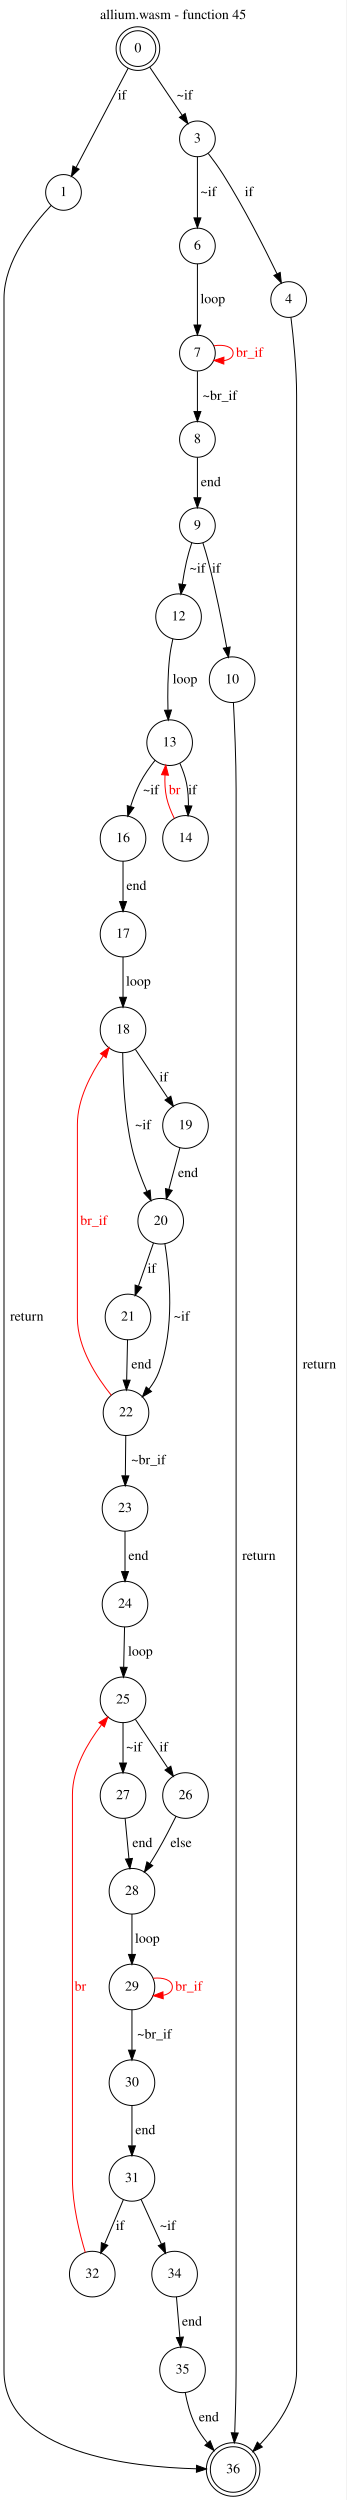
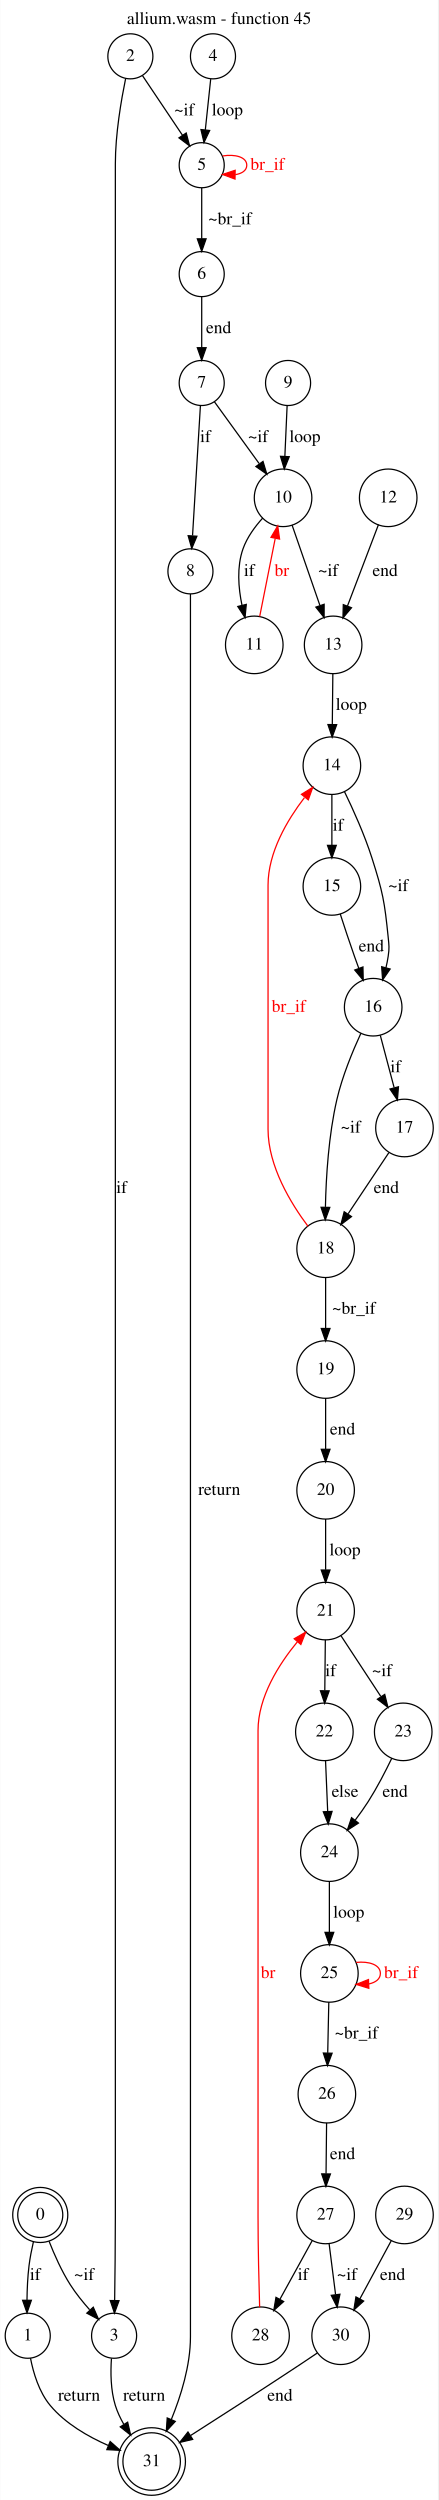
- <svg xmlns="http://www.w3.org/2000/svg" width="349pt" height="2520pt" viewBox="0.00 0.00 349.00 2520.42">
-   <g id="graph0" class="graph" transform="scale(1 1) rotate(0) translate(4 2516.42)">
-     <polygon fill="white" stroke="transparent" points="-4,4 -4,-2516.42 345,-2516.42 345,4 -4,4" />
-     <text text-anchor="middle" x="170.5" y="-2497.22" font-family="Times,serif" font-size="14.00">allium.wasm - function 45</text>
+ <svg xmlns="http://www.w3.org/2000/svg" width="350pt" height="1997pt" viewBox="0.00 0.00 349.75 1997.43">
+   <g id="graph0" class="graph" transform="scale(1 1) rotate(0) translate(4 1993.43)">
+     <polygon fill="white" stroke="transparent" points="-4,4 -4,-1993.43 345.75,-1993.43 345.75,4 -4,4" />
+     <text text-anchor="middle" x="170.87" y="-1974.23" font-family="Times,serif" font-size="14.00">allium.wasm - function 45</text>
    <g id="node1" class="node">
-       <ellipse fill="none" stroke="black" cx="135" cy="-2467.42" rx="18" ry="18" />
-       <ellipse fill="none" stroke="black" cx="135" cy="-2467.42" rx="22" ry="22" />
-       <text text-anchor="middle" x="135" y="-2463.72" font-family="Times,serif" font-size="14.00">0</text>
+       <ellipse fill="none" stroke="black" cx="28" cy="-223.74" rx="18" ry="18" />
+       <ellipse fill="none" stroke="black" cx="28" cy="-223.74" rx="22" ry="22" />
+       <text text-anchor="middle" x="28" y="-220.04" font-family="Times,serif" font-size="14.00">0</text>
    </g>
    <g id="node3" class="node">
-       <ellipse fill="none" stroke="black" cx="60" cy="-2322.42" rx="18" ry="18" />
-       <text text-anchor="middle" x="60" y="-2318.72" font-family="Times,serif" font-size="14.00">1</text>
+       <ellipse fill="none" stroke="black" cx="18" cy="-127.24" rx="18" ry="18" />
+       <text text-anchor="middle" x="18" y="-123.54" font-family="Times,serif" font-size="14.00">1</text>
    </g>
    <g id="edge1" class="edge">
-       <path fill="none" stroke="black" d="M125.2,-2447.72C111.77,-2422.12 87.64,-2376.12 72.8,-2347.83" />
-       <polygon fill="black" stroke="black" points="75.72,-2345.85 67.98,-2338.62 69.52,-2349.1 75.72,-2345.85" />
-       <text text-anchor="middle" x="119" y="-2416.22" font-family="Times,serif" font-size="14.00">if</text>
+       <path fill="none" stroke="black" d="M22.52,-202.25C21.1,-196.1 19.77,-189.31 19,-182.99 17.93,-174.14 17.51,-164.42 17.4,-155.65" />
+       <polygon fill="black" stroke="black" points="20.9,-155.57 17.42,-145.57 13.9,-155.56 20.9,-155.57" />
+       <text text-anchor="middle" x="24" y="-171.79" font-family="Times,serif" font-size="14.00">if</text>
    </g>
    <g id="node4" class="node">
-       <ellipse fill="none" stroke="black" cx="195" cy="-2376.42" rx="18" ry="18" />
-       <text text-anchor="middle" x="195" y="-2372.72" font-family="Times,serif" font-size="14.00">3</text>
+       <ellipse fill="none" stroke="black" cx="87" cy="-127.24" rx="18" ry="18" />
+       <text text-anchor="middle" x="87" y="-123.54" font-family="Times,serif" font-size="14.00">3</text>
    </g>
    <g id="edge2" class="edge">
-       <path fill="none" stroke="black" d="M146.85,-2448.83C156.28,-2434.86 169.52,-2415.21 179.73,-2400.06" />
-       <polygon fill="black" stroke="black" points="182.66,-2401.98 185.35,-2391.73 176.85,-2398.07 182.66,-2401.98" />
-       <text text-anchor="middle" x="182" y="-2416.22" font-family="Times,serif" font-size="14.00">~if</text>
+       <path fill="none" stroke="black" d="M35.04,-202.74C39.24,-192.03 45.08,-178.84 52,-167.99 56.42,-161.06 62.02,-154.13 67.43,-148.03" />
+       <polygon fill="black" stroke="black" points="70.35,-150.04 74.58,-140.33 65.21,-145.28 70.35,-150.04" />
+       <text text-anchor="middle" x="63" y="-171.79" font-family="Times,serif" font-size="14.00">~if</text>
    </g>
    <g id="node2" class="node">
-       <ellipse fill="none" stroke="black" cx="231" cy="-26.75" rx="22.96" ry="22.96" />
-       <ellipse fill="none" stroke="black" cx="231" cy="-26.75" rx="27" ry="27" />
-       <text text-anchor="middle" x="231" y="-23.05" font-family="Times,serif" font-size="14.00">36</text>
+       <ellipse fill="none" stroke="black" cx="117" cy="-26.75" rx="22.96" ry="22.96" />
+       <ellipse fill="none" stroke="black" cx="117" cy="-26.75" rx="27" ry="27" />
+       <text text-anchor="middle" x="117" y="-23.05" font-family="Times,serif" font-size="14.00">31</text>
    </g>
    <g id="edge3" class="edge">
-       <path fill="none" stroke="black" d="M47.57,-2309.31C29.99,-2290.83 0,-2253.69 0,-2215.42 0,-2215.42 0,-2215.42 0,-126.24 0,-43.03 128.42,-29.15 193.76,-27.47" />
-       <polygon fill="black" stroke="black" points="194.11,-30.97 204.05,-27.29 193.99,-23.97 194.11,-30.97" />
-       <text text-anchor="middle" x="23" y="-1185" font-family="Times,serif" font-size="14.00">return</text>
+       <path fill="none" stroke="black" d="M20.2,-109.33C22.47,-97.61 27.01,-82.24 36,-71.5 48.06,-57.08 66.13,-46.68 82.15,-39.64" />
+       <polygon fill="black" stroke="black" points="83.86,-42.72 91.78,-35.69 81.2,-36.25 83.86,-42.72" />
+       <text text-anchor="middle" x="59" y="-75.3" font-family="Times,serif" font-size="14.00">return</text>
+     </g>
+     <g id="edge6" class="edge">
+       <path fill="none" stroke="black" d="M84.88,-109.08C84.12,-98.09 84.21,-83.66 88,-71.5 89.58,-66.41 91.96,-61.36 94.68,-56.6" />
+       <polygon fill="black" stroke="black" points="97.82,-58.18 100.22,-47.87 91.91,-54.43 97.82,-58.18" />
+       <text text-anchor="middle" x="111" y="-75.3" font-family="Times,serif" font-size="14.00">return</text>
    </g>
    <g id="node5" class="node">
-       <ellipse fill="none" stroke="black" cx="287" cy="-2214.42" rx="18" ry="18" />
-       <text text-anchor="middle" x="287" y="-2210.72" font-family="Times,serif" font-size="14.00">4</text>
+       <ellipse fill="none" stroke="black" cx="100" cy="-1948.43" rx="18" ry="18" />
+       <text text-anchor="middle" x="100" y="-1944.73" font-family="Times,serif" font-size="14.00">2</text>
    </g>
    <g id="edge4" class="edge">
-       <path fill="none" stroke="black" d="M205.88,-2361.79C210.74,-2355.45 216.4,-2347.72 221,-2340.42 242.12,-2306.91 262.84,-2265.97 275.27,-2240.29" />
-       <polygon fill="black" stroke="black" points="278.44,-2241.77 279.61,-2231.24 272.13,-2238.74 278.44,-2241.77" />
-       <text text-anchor="middle" x="247" y="-2318.72" font-family="Times,serif" font-size="14.00">if</text>
+       <path fill="none" stroke="black" d="M96.2,-1930.6C92.69,-1913.52 88,-1886.28 88,-1862.43 88,-1862.43 88,-1862.43 88,-222.74 88,-200.11 87.71,-174.43 87.44,-155.56" />
+       <polygon fill="black" stroke="black" points="90.94,-155.26 87.29,-145.31 83.94,-155.37 90.94,-155.26" />
+       <text text-anchor="middle" x="93" y="-1040.26" font-family="Times,serif" font-size="14.00">if</text>
    </g>
    <g id="node6" class="node">
-       <ellipse fill="none" stroke="black" cx="195" cy="-2268.42" rx="18" ry="18" />
-       <text text-anchor="middle" x="195" y="-2264.72" font-family="Times,serif" font-size="14.00">6</text>
+       <ellipse fill="none" stroke="black" cx="157" cy="-1861.43" rx="18" ry="18" />
+       <text text-anchor="middle" x="157" y="-1857.73" font-family="Times,serif" font-size="14.00">5</text>
    </g>
    <g id="edge5" class="edge">
-       <path fill="none" stroke="black" d="M195,-2358.38C195,-2341.79 195,-2316.3 195,-2296.85" />
-       <polygon fill="black" stroke="black" points="198.5,-2296.76 195,-2286.76 191.5,-2296.76 198.5,-2296.76" />
-       <text text-anchor="middle" x="206" y="-2318.72" font-family="Times,serif" font-size="14.00">~if</text>
-     </g>
-     <g id="edge6" class="edge">
-       <path fill="none" stroke="black" d="M289.27,-2196.55C291.64,-2177.49 295,-2145.53 295,-2117.92 295,-2117.92 295,-2117.92 295,-126.24 295,-97.52 275.62,-70.58 258.19,-52.16" />
-       <polygon fill="black" stroke="black" points="260.43,-49.45 250.9,-44.81 255.45,-54.37 260.43,-49.45" />
-       <text text-anchor="middle" x="318" y="-1136.75" font-family="Times,serif" font-size="14.00">return</text>
+       <path fill="none" stroke="black" d="M109.67,-1933.01C118.43,-1919.95 131.49,-1900.47 141.67,-1885.29" />
+       <polygon fill="black" stroke="black" points="144.62,-1887.18 147.28,-1876.92 138.81,-1883.28 144.62,-1887.18" />
+       <text text-anchor="middle" x="143" y="-1901.23" font-family="Times,serif" font-size="14.00">~if</text>
+     </g>
+     <g id="edge9" class="edge">
+       <path fill="none" stroke="red" d="M173.66,-1868.81C183.62,-1870.45 193,-1867.99 193,-1861.43 193,-1857.23 189.15,-1854.71 183.77,-1853.87" />
+       <polygon fill="red" stroke="red" points="183.6,-1850.37 173.66,-1854.05 183.72,-1857.37 183.6,-1850.37" />
+       <text text-anchor="middle" x="209.5" y="-1857.73" font-family="Times,serif" font-size="14.00" fill="red">br_if</text>
+     </g>
+     <g id="node8" class="node">
+       <ellipse fill="none" stroke="black" cx="157" cy="-1774.43" rx="18" ry="18" />
+       <text text-anchor="middle" x="157" y="-1770.73" font-family="Times,serif" font-size="14.00">6</text>
+     </g>
+     <g id="edge8" class="edge">
+       <path fill="none" stroke="black" d="M157,-1843.23C157,-1831.59 157,-1815.98 157,-1802.67" />
+       <polygon fill="black" stroke="black" points="160.5,-1802.61 157,-1792.61 153.5,-1802.61 160.5,-1802.61" />
+       <text text-anchor="middle" x="179.5" y="-1814.23" font-family="Times,serif" font-size="14.00">~br_if</text>
    </g>
    <g id="node7" class="node">
-       <ellipse fill="none" stroke="black" cx="195" cy="-2160.42" rx="18" ry="18" />
-       <text text-anchor="middle" x="195" y="-2156.72" font-family="Times,serif" font-size="14.00">7</text>
+       <ellipse fill="none" stroke="black" cx="166" cy="-1948.43" rx="18" ry="18" />
+       <text text-anchor="middle" x="166" y="-1944.73" font-family="Times,serif" font-size="14.00">4</text>
    </g>
    <g id="edge7" class="edge">
-       <path fill="none" stroke="black" d="M195,-2250.38C195,-2233.79 195,-2208.3 195,-2188.85" />
-       <polygon fill="black" stroke="black" points="198.5,-2188.76 195,-2178.76 191.5,-2188.76 198.5,-2188.76" />
-       <text text-anchor="middle" x="210.5" y="-2210.72" font-family="Times,serif" font-size="14.00">loop</text>
-     </g>
-     <g id="edge9" class="edge">
-       <path fill="none" stroke="red" d="M211.66,-2167.8C221.62,-2169.44 231,-2166.98 231,-2160.42 231,-2156.21 227.15,-2153.69 221.77,-2152.85" />
-       <polygon fill="red" stroke="red" points="221.6,-2149.36 211.66,-2153.03 221.72,-2156.35 221.6,-2149.36" />
-       <text text-anchor="middle" x="247.5" y="-2156.72" font-family="Times,serif" font-size="14.00" fill="red">br_if</text>
-     </g>
-     <g id="node8" class="node">
-       <ellipse fill="none" stroke="black" cx="195" cy="-2073.42" rx="18" ry="18" />
-       <text text-anchor="middle" x="195" y="-2069.72" font-family="Times,serif" font-size="14.00">8</text>
-     </g>
-     <g id="edge8" class="edge">
-       <path fill="none" stroke="black" d="M195,-2142.21C195,-2130.58 195,-2114.96 195,-2101.65" />
-       <polygon fill="black" stroke="black" points="198.5,-2101.59 195,-2091.59 191.5,-2101.59 198.5,-2101.59" />
-       <text text-anchor="middle" x="217.5" y="-2113.22" font-family="Times,serif" font-size="14.00">~br_if</text>
+       <path fill="none" stroke="black" d="M164.18,-1930.23C162.95,-1918.59 161.29,-1902.98 159.88,-1889.67" />
+       <polygon fill="black" stroke="black" points="163.35,-1889.18 158.82,-1879.61 156.39,-1889.92 163.35,-1889.18" />
+       <text text-anchor="middle" x="177.5" y="-1901.23" font-family="Times,serif" font-size="14.00">loop</text>
    </g>
    <g id="node9" class="node">
-       <ellipse fill="none" stroke="black" cx="195" cy="-1986.42" rx="18" ry="18" />
-       <text text-anchor="middle" x="195" y="-1982.72" font-family="Times,serif" font-size="14.00">9</text>
+       <ellipse fill="none" stroke="black" cx="157" cy="-1687.43" rx="18" ry="18" />
+       <text text-anchor="middle" x="157" y="-1683.73" font-family="Times,serif" font-size="14.00">7</text>
    </g>
    <g id="edge10" class="edge">
-       <path fill="none" stroke="black" d="M195,-2055.21C195,-2043.58 195,-2027.96 195,-2014.65" />
-       <polygon fill="black" stroke="black" points="198.5,-2014.59 195,-2004.59 191.5,-2014.59 198.5,-2014.59" />
-       <text text-anchor="middle" x="208.5" y="-2026.22" font-family="Times,serif" font-size="14.00">end</text>
+       <path fill="none" stroke="black" d="M157,-1756.23C157,-1744.59 157,-1728.98 157,-1715.67" />
+       <polygon fill="black" stroke="black" points="160.5,-1715.61 157,-1705.61 153.5,-1715.61 160.5,-1715.61" />
+       <text text-anchor="middle" x="170.5" y="-1727.23" font-family="Times,serif" font-size="14.00">end</text>
    </g>
    <g id="node10" class="node">
-       <ellipse fill="none" stroke="black" cx="230" cy="-1831.17" rx="23" ry="23" />
-       <text text-anchor="middle" x="230" y="-1827.47" font-family="Times,serif" font-size="14.00">10</text>
+       <ellipse fill="none" stroke="black" cx="148" cy="-1536.94" rx="18" ry="18" />
+       <text text-anchor="middle" x="148" y="-1533.24" font-family="Times,serif" font-size="14.00">8</text>
    </g>
    <g id="edge11" class="edge">
-       <path fill="none" stroke="black" d="M200.5,-1969.14C202.38,-1963.27 204.41,-1956.58 206,-1950.42 213.52,-1921.26 220.16,-1887.57 224.54,-1863.63" />
-       <polygon fill="black" stroke="black" points="228,-1864.15 226.33,-1853.69 221.11,-1862.91 228,-1864.15" />
-       <text text-anchor="middle" x="214" y="-1939.22" font-family="Times,serif" font-size="14.00">if</text>
+       <path fill="none" stroke="black" d="M155.97,-1669.4C154.43,-1644.02 151.52,-1596.02 149.68,-1565.58" />
+       <polygon fill="black" stroke="black" points="153.15,-1565 149.05,-1555.23 146.16,-1565.42 153.15,-1565" />
+       <text text-anchor="middle" x="160" y="-1640.23" font-family="Times,serif" font-size="14.00">if</text>
    </g>
    <g id="node11" class="node">
-       <ellipse fill="none" stroke="black" cx="176" cy="-1894.67" rx="23" ry="23" />
-       <text text-anchor="middle" x="176" y="-1890.97" font-family="Times,serif" font-size="14.00">12</text>
+       <ellipse fill="none" stroke="black" cx="222" cy="-1595.68" rx="23" ry="23" />
+       <text text-anchor="middle" x="222" y="-1591.98" font-family="Times,serif" font-size="14.00">10</text>
    </g>
    <g id="edge12" class="edge">
-       <path fill="none" stroke="black" d="M189.31,-1969.18C187.41,-1963.32 185.42,-1956.62 184,-1950.42 182.31,-1943.01 180.9,-1934.96 179.76,-1927.36" />
-       <polygon fill="black" stroke="black" points="183.21,-1926.82 178.37,-1917.4 176.28,-1927.78 183.21,-1926.82" />
-       <text text-anchor="middle" x="195" y="-1939.22" font-family="Times,serif" font-size="14.00">~if</text>
+       <path fill="none" stroke="black" d="M167.16,-1672.41C176.68,-1659.26 191.15,-1639.27 202.84,-1623.13" />
+       <polygon fill="black" stroke="black" points="205.97,-1624.78 209,-1614.63 200.3,-1620.68 205.97,-1624.78" />
+       <text text-anchor="middle" x="202" y="-1640.23" font-family="Times,serif" font-size="14.00">~if</text>
    </g>
    <g id="edge13" class="edge">
-       <path fill="none" stroke="black" d="M231.27,-1808.32C232.44,-1786.17 234,-1750.93 234,-1720.43 234,-1720.43 234,-1720.43 234,-126.24 234,-105.55 233.33,-82.43 232.62,-63.79" />
-       <polygon fill="black" stroke="black" points="236.12,-63.52 232.22,-53.66 229.12,-63.8 236.12,-63.52" />
-       <text text-anchor="middle" x="257" y="-943.76" font-family="Times,serif" font-size="14.00">return</text>
+       <path fill="none" stroke="black" d="M148,-1518.84C148,-1498.06 148,-1461.93 148,-1430.94 148,-1430.94 148,-1430.94 148,-126.24 148,-103.5 140.38,-79.1 132.7,-60.28" />
+       <polygon fill="black" stroke="black" points="135.88,-58.8 128.72,-50.99 129.44,-61.56 135.88,-58.8" />
+       <text text-anchor="middle" x="171" y="-799.02" font-family="Times,serif" font-size="14.00">return</text>
+     </g>
+     <g id="node13" class="node">
+       <ellipse fill="none" stroke="black" cx="199" cy="-1478.19" rx="23" ry="23" />
+       <text text-anchor="middle" x="199" y="-1474.49" font-family="Times,serif" font-size="14.00">11</text>
+     </g>
+     <g id="edge15" class="edge">
+       <path fill="none" stroke="black" d="M205.81,-1579.61C199.6,-1572.76 193.24,-1564.13 190,-1554.94 184.93,-1540.56 186.24,-1523.81 189.21,-1509.71" />
+       <polygon fill="black" stroke="black" points="192.61,-1510.54 191.61,-1499.99 185.82,-1508.87 192.61,-1510.54" />
+       <text text-anchor="middle" x="195" y="-1533.24" font-family="Times,serif" font-size="14.00">if</text>
+     </g>
+     <g id="node14" class="node">
+       <ellipse fill="none" stroke="black" cx="262" cy="-1478.19" rx="23" ry="23" />
+       <text text-anchor="middle" x="262" y="-1474.49" font-family="Times,serif" font-size="14.00">13</text>
+     </g>
+     <g id="edge16" class="edge">
+       <path fill="none" stroke="black" d="M229.15,-1574.04C235.34,-1556.16 244.38,-1530.07 251.41,-1509.77" />
+       <polygon fill="black" stroke="black" points="254.81,-1510.64 254.78,-1500.05 248.2,-1508.35 254.81,-1510.64" />
+       <text text-anchor="middle" x="258" y="-1533.24" font-family="Times,serif" font-size="14.00">~if</text>
    </g>
    <g id="node12" class="node">
-       <ellipse fill="none" stroke="black" cx="167" cy="-1767.68" rx="23" ry="23" />
-       <text text-anchor="middle" x="167" y="-1763.98" font-family="Times,serif" font-size="14.00">13</text>
+       <ellipse fill="none" stroke="black" cx="226" cy="-1687.43" rx="18" ry="18" />
+       <text text-anchor="middle" x="226" y="-1683.73" font-family="Times,serif" font-size="14.00">9</text>
    </g>
    <g id="edge14" class="edge">
-       <path fill="none" stroke="black" d="M170.26,-1872.36C168.91,-1866.44 167.68,-1859.97 167,-1853.92 165.05,-1836.47 164.91,-1816.89 165.31,-1800.9" />
-       <polygon fill="black" stroke="black" points="168.83,-1800.59 165.67,-1790.47 161.83,-1800.35 168.83,-1800.59" />
-       <text text-anchor="middle" x="182.5" y="-1827.47" font-family="Times,serif" font-size="14.00">loop</text>
-     </g>
-     <g id="node13" class="node">
-       <ellipse fill="none" stroke="black" cx="183" cy="-1671.18" rx="23" ry="23" />
-       <text text-anchor="middle" x="183" y="-1667.48" font-family="Times,serif" font-size="14.00">14</text>
-     </g>
-     <g id="edge15" class="edge">
-       <path fill="none" stroke="black" d="M177.29,-1746.97C180.03,-1740.73 182.61,-1733.69 184,-1726.93 185.49,-1719.65 185.98,-1711.71 185.94,-1704.19" />
-       <polygon fill="black" stroke="black" points="189.43,-1703.83 185.57,-1693.96 182.43,-1704.08 189.43,-1703.83" />
-       <text text-anchor="middle" x="190" y="-1715.73" font-family="Times,serif" font-size="14.00">if</text>
-     </g>
-     <g id="node14" class="node">
-       <ellipse fill="none" stroke="black" cx="120" cy="-1671.18" rx="23" ry="23" />
-       <text text-anchor="middle" x="120" y="-1667.48" font-family="Times,serif" font-size="14.00">16</text>
-     </g>
-     <g id="edge16" class="edge">
-       <path fill="none" stroke="black" d="M152.48,-1750.13C147.04,-1743.3 141.18,-1735.08 137,-1726.93 133.23,-1719.58 130.12,-1711.24 127.64,-1703.33" />
-       <polygon fill="black" stroke="black" points="130.97,-1702.27 124.82,-1693.64 124.25,-1704.22 130.97,-1702.27" />
-       <text text-anchor="middle" x="148" y="-1715.73" font-family="Times,serif" font-size="14.00">~if</text>
+       <path fill="none" stroke="black" d="M225.23,-1669.13C224.72,-1657.68 224.03,-1642.33 223.43,-1628.7" />
+       <polygon fill="black" stroke="black" points="226.92,-1628.54 222.98,-1618.71 219.93,-1628.86 226.92,-1628.54" />
+       <text text-anchor="middle" x="239.5" y="-1640.23" font-family="Times,serif" font-size="14.00">loop</text>
    </g>
    <g id="edge17" class="edge">
-       <path fill="none" stroke="red" d="M171.71,-1691.36C168.57,-1697.69 165.59,-1704.92 164,-1711.93 162.32,-1719.33 161.98,-1727.43 162.31,-1735.08" />
-       <polygon fill="red" stroke="red" points="158.82,-1735.43 163.1,-1745.13 165.8,-1734.88 158.82,-1735.43" />
-       <text text-anchor="middle" x="172" y="-1715.73" font-family="Times,serif" font-size="14.00" fill="red">br</text>
+       <path fill="none" stroke="red" d="M203.33,-1500.92C206.82,-1518.47 211.79,-1543.41 215.72,-1563.16" />
+       <polygon fill="red" stroke="red" points="212.34,-1564.11 217.73,-1573.23 219.21,-1562.74 212.34,-1564.11" />
+       <text text-anchor="middle" x="221" y="-1533.24" font-family="Times,serif" font-size="14.00" fill="red">br</text>
+     </g>
+     <g id="node16" class="node">
+       <ellipse fill="none" stroke="black" cx="261" cy="-1381.69" rx="23" ry="23" />
+       <text text-anchor="middle" x="261" y="-1377.99" font-family="Times,serif" font-size="14.00">14</text>
+     </g>
+     <g id="edge19" class="edge">
+       <path fill="none" stroke="black" d="M261.77,-1455.27C261.64,-1443.22 261.48,-1428.06 261.34,-1414.71" />
+       <polygon fill="black" stroke="black" points="264.84,-1414.45 261.23,-1404.49 257.84,-1414.53 264.84,-1414.45" />
+       <text text-anchor="middle" x="276.5" y="-1426.24" font-family="Times,serif" font-size="14.00">loop</text>
    </g>
    <g id="node15" class="node">
-       <ellipse fill="none" stroke="black" cx="120" cy="-1574.68" rx="23" ry="23" />
-       <text text-anchor="middle" x="120" y="-1570.98" font-family="Times,serif" font-size="14.00">17</text>
+       <ellipse fill="none" stroke="black" cx="306" cy="-1595.68" rx="23" ry="23" />
+       <text text-anchor="middle" x="306" y="-1591.98" font-family="Times,serif" font-size="14.00">12</text>
    </g>
    <g id="edge18" class="edge">
-       <path fill="none" stroke="black" d="M120,-1648.26C120,-1636.22 120,-1621.05 120,-1607.7" />
-       <polygon fill="black" stroke="black" points="123.5,-1607.48 120,-1597.48 116.5,-1607.48 123.5,-1607.48" />
-       <text text-anchor="middle" x="133.5" y="-1619.23" font-family="Times,serif" font-size="14.00">end</text>
-     </g>
-     <g id="node16" class="node">
-       <ellipse fill="none" stroke="black" cx="120" cy="-1478.19" rx="23" ry="23" />
-       <text text-anchor="middle" x="120" y="-1474.49" font-family="Times,serif" font-size="14.00">18</text>
-     </g>
-     <g id="edge19" class="edge">
-       <path fill="none" stroke="black" d="M120,-1551.77C120,-1539.72 120,-1524.56 120,-1511.21" />
-       <polygon fill="black" stroke="black" points="123.5,-1510.99 120,-1500.99 116.5,-1510.99 123.5,-1510.99" />
-       <text text-anchor="middle" x="135.5" y="-1522.74" font-family="Times,serif" font-size="14.00">loop</text>
+       <path fill="none" stroke="black" d="M298.23,-1574.3C291.37,-1556.27 281.25,-1529.72 273.45,-1509.25" />
+       <polygon fill="black" stroke="black" points="276.67,-1507.85 269.84,-1499.75 270.12,-1510.35 276.67,-1507.85" />
+       <text text-anchor="middle" x="303.5" y="-1533.24" font-family="Times,serif" font-size="14.00">end</text>
    </g>
    <g id="node17" class="node">
-       <ellipse fill="none" stroke="black" cx="183" cy="-1381.69" rx="23" ry="23" />
-       <text text-anchor="middle" x="183" y="-1377.99" font-family="Times,serif" font-size="14.00">19</text>
+       <ellipse fill="none" stroke="black" cx="261" cy="-1285.2" rx="23" ry="23" />
+       <text text-anchor="middle" x="261" y="-1281.5" font-family="Times,serif" font-size="14.00">15</text>
    </g>
    <g id="edge20" class="edge">
-       <path fill="none" stroke="black" d="M132.45,-1458.52C141.74,-1444.58 154.58,-1425.33 164.99,-1409.71" />
-       <polygon fill="black" stroke="black" points="168.16,-1411.26 170.79,-1401 162.33,-1407.38 168.16,-1411.26" />
-       <text text-anchor="middle" x="161" y="-1426.24" font-family="Times,serif" font-size="14.00">if</text>
+       <path fill="none" stroke="black" d="M261,-1358.77C261,-1346.73 261,-1331.56 261,-1318.22" />
+       <polygon fill="black" stroke="black" points="264.5,-1317.99 261,-1307.99 257.5,-1317.99 264.5,-1317.99" />
+       <text text-anchor="middle" x="266" y="-1329.74" font-family="Times,serif" font-size="14.00">if</text>
    </g>
    <g id="node18" class="node">
-       <ellipse fill="none" stroke="black" cx="158" cy="-1285.2" rx="23" ry="23" />
-       <text text-anchor="middle" x="158" y="-1281.5" font-family="Times,serif" font-size="14.00">20</text>
+       <ellipse fill="none" stroke="black" cx="294" cy="-1188.7" rx="23" ry="23" />
+       <text text-anchor="middle" x="294" y="-1185" font-family="Times,serif" font-size="14.00">16</text>
    </g>
    <g id="edge21" class="edge">
-       <path fill="none" stroke="black" d="M119.7,-1455.09C119.83,-1431.11 121.38,-1391.84 129,-1358.94 132.42,-1344.17 138.37,-1328.45 143.99,-1315.43" />
-       <polygon fill="black" stroke="black" points="147.3,-1316.61 148.18,-1306.05 140.91,-1313.75 147.3,-1316.61" />
-       <text text-anchor="middle" x="140" y="-1377.99" font-family="Times,serif" font-size="14.00">~if</text>
+       <path fill="none" stroke="black" d="M271,-1361.06C277.99,-1346.67 287.1,-1326.48 293,-1307.94 301.74,-1280.49 303.1,-1273.11 306,-1244.45 306.67,-1237.81 306.97,-1236.04 306,-1229.45 305.55,-1226.41 304.92,-1223.28 304.18,-1220.17" />
+       <polygon fill="black" stroke="black" points="307.54,-1219.2 301.52,-1210.48 300.79,-1221.05 307.54,-1219.2" />
+       <text text-anchor="middle" x="314" y="-1281.5" font-family="Times,serif" font-size="14.00">~if</text>
    </g>
    <g id="edge22" class="edge">
-       <path fill="none" stroke="black" d="M177.33,-1359.25C174.07,-1346.93 169.91,-1331.22 166.29,-1317.54" />
-       <polygon fill="black" stroke="black" points="169.59,-1316.33 163.65,-1307.55 162.82,-1318.12 169.59,-1316.33" />
-       <text text-anchor="middle" x="185.5" y="-1329.74" font-family="Times,serif" font-size="14.00">end</text>
+       <path fill="none" stroke="black" d="M267.63,-1263.33C270.94,-1253.08 275.07,-1240.58 279,-1229.45 280.1,-1226.32 281.28,-1223.06 282.48,-1219.82" />
+       <polygon fill="black" stroke="black" points="285.82,-1220.86 286.04,-1210.27 279.27,-1218.41 285.82,-1220.86" />
+       <text text-anchor="middle" x="292.5" y="-1233.25" font-family="Times,serif" font-size="14.00">end</text>
    </g>
    <g id="node19" class="node">
-       <ellipse fill="none" stroke="black" cx="125" cy="-1188.7" rx="23" ry="23" />
-       <text text-anchor="middle" x="125" y="-1185" font-family="Times,serif" font-size="14.00">21</text>
+       <ellipse fill="none" stroke="black" cx="319" cy="-1092.2" rx="23" ry="23" />
+       <text text-anchor="middle" x="319" y="-1088.5" font-family="Times,serif" font-size="14.00">17</text>
    </g>
    <g id="edge23" class="edge">
-       <path fill="none" stroke="black" d="M150.68,-1263.22C146.25,-1250.54 140.52,-1234.14 135.6,-1220.05" />
-       <polygon fill="black" stroke="black" points="138.79,-1218.57 132.19,-1210.29 132.18,-1220.88 138.79,-1218.57" />
-       <text text-anchor="middle" x="149" y="-1233.25" font-family="Times,serif" font-size="14.00">if</text>
+       <path fill="none" stroke="black" d="M299.67,-1166.26C302.93,-1153.93 307.09,-1138.23 310.71,-1124.54" />
+       <polygon fill="black" stroke="black" points="314.18,-1125.12 313.35,-1114.56 307.41,-1123.33 314.18,-1125.12" />
+       <text text-anchor="middle" x="312" y="-1136.75" font-family="Times,serif" font-size="14.00">if</text>
    </g>
    <g id="node20" class="node">
-       <ellipse fill="none" stroke="black" cx="123" cy="-1092.2" rx="23" ry="23" />
-       <text text-anchor="middle" x="123" y="-1088.5" font-family="Times,serif" font-size="14.00">22</text>
+       <ellipse fill="none" stroke="black" cx="256" cy="-995.71" rx="23" ry="23" />
+       <text text-anchor="middle" x="256" y="-992.01" font-family="Times,serif" font-size="14.00">18</text>
    </g>
    <g id="edge24" class="edge">
-       <path fill="none" stroke="black" d="M162.16,-1262.81C167.04,-1232.71 172.54,-1176.67 156,-1132.95 153.71,-1126.9 150.09,-1121.09 146.07,-1115.89" />
-       <polygon fill="black" stroke="black" points="148.7,-1113.58 139.55,-1108.24 143.37,-1118.12 148.7,-1113.58" />
-       <text text-anchor="middle" x="179" y="-1185" font-family="Times,serif" font-size="14.00">~if</text>
+       <path fill="none" stroke="black" d="M284.18,-1167.85C277.57,-1153.51 269.3,-1133.5 265,-1114.95 258.39,-1086.43 256.35,-1053.1 255.84,-1029.11" />
+       <polygon fill="black" stroke="black" points="259.33,-1028.75 255.7,-1018.8 252.33,-1028.85 259.33,-1028.75" />
+       <text text-anchor="middle" x="276" y="-1088.5" font-family="Times,serif" font-size="14.00">~if</text>
    </g>
    <g id="edge25" class="edge">
-       <path fill="none" stroke="black" d="M124.54,-1165.78C124.28,-1153.74 123.96,-1138.57 123.68,-1125.22" />
-       <polygon fill="black" stroke="black" points="127.17,-1124.93 123.46,-1115 120.17,-1125.07 127.17,-1124.93" />
-       <text text-anchor="middle" x="138.5" y="-1136.75" font-family="Times,serif" font-size="14.00">end</text>
+       <path fill="none" stroke="black" d="M306.55,-1072.53C297.26,-1058.6 284.42,-1039.34 274.01,-1023.72" />
+       <polygon fill="black" stroke="black" points="276.67,-1021.4 268.21,-1015.02 270.84,-1025.28 276.67,-1021.4" />
+       <text text-anchor="middle" x="304.5" y="-1040.26" font-family="Times,serif" font-size="14.00">end</text>
    </g>
    <g id="edge27" class="edge">
-       <path fill="none" stroke="red" d="M108.3,-1109.63C93.87,-1127.5 74,-1157.58 74,-1187.7 74,-1382.69 74,-1382.69 74,-1382.69 74,-1408.09 87.6,-1433.81 100.02,-1451.99" />
-       <polygon fill="red" stroke="red" points="97.28,-1454.19 105.95,-1460.28 102.97,-1450.11 97.28,-1454.19" />
-       <text text-anchor="middle" x="90.5" y="-1281.5" font-family="Times,serif" font-size="14.00" fill="red">br_if</text>
+       <path fill="none" stroke="red" d="M241.95,-1013.62C228.42,-1031.66 210,-1061.64 210,-1091.2 210,-1286.2 210,-1286.2 210,-1286.2 210,-1312.31 225.27,-1338.14 239.1,-1356.17" />
+       <polygon fill="red" stroke="red" points="236.7,-1358.78 245.7,-1364.37 242.15,-1354.39 236.7,-1358.78" />
+       <text text-anchor="middle" x="226.5" y="-1185" font-family="Times,serif" font-size="14.00" fill="red">br_if</text>
    </g>
    <g id="node21" class="node">
-       <ellipse fill="none" stroke="black" cx="122" cy="-995.71" rx="23" ry="23" />
-       <text text-anchor="middle" x="122" y="-992.01" font-family="Times,serif" font-size="14.00">23</text>
+       <ellipse fill="none" stroke="black" cx="256" cy="-899.21" rx="23" ry="23" />
+       <text text-anchor="middle" x="256" y="-895.51" font-family="Times,serif" font-size="14.00">19</text>
    </g>
    <g id="edge26" class="edge">
-       <path fill="none" stroke="black" d="M122.77,-1069.29C122.64,-1057.24 122.48,-1042.08 122.34,-1028.73" />
-       <polygon fill="black" stroke="black" points="125.84,-1028.47 122.23,-1018.51 118.84,-1028.54 125.84,-1028.47" />
-       <text text-anchor="middle" x="145.5" y="-1040.26" font-family="Times,serif" font-size="14.00">~br_if</text>
+       <path fill="none" stroke="black" d="M256,-972.79C256,-960.74 256,-945.58 256,-932.23" />
+       <polygon fill="black" stroke="black" points="259.5,-932.01 256,-922.01 252.5,-932.01 259.5,-932.01" />
+       <text text-anchor="middle" x="278.5" y="-943.76" font-family="Times,serif" font-size="14.00">~br_if</text>
    </g>
    <g id="node22" class="node">
-       <ellipse fill="none" stroke="black" cx="122" cy="-899.21" rx="23" ry="23" />
-       <text text-anchor="middle" x="122" y="-895.51" font-family="Times,serif" font-size="14.00">24</text>
+       <ellipse fill="none" stroke="black" cx="256" cy="-802.72" rx="23" ry="23" />
+       <text text-anchor="middle" x="256" y="-799.02" font-family="Times,serif" font-size="14.00">20</text>
    </g>
    <g id="edge28" class="edge">
-       <path fill="none" stroke="black" d="M122,-972.79C122,-960.74 122,-945.58 122,-932.23" />
-       <polygon fill="black" stroke="black" points="125.5,-932.01 122,-922.01 118.5,-932.01 125.5,-932.01" />
-       <text text-anchor="middle" x="135.5" y="-943.76" font-family="Times,serif" font-size="14.00">end</text>
+       <path fill="none" stroke="black" d="M256,-876.29C256,-864.25 256,-849.08 256,-835.74" />
+       <polygon fill="black" stroke="black" points="259.5,-835.51 256,-825.51 252.5,-835.51 259.5,-835.51" />
+       <text text-anchor="middle" x="269.5" y="-847.26" font-family="Times,serif" font-size="14.00">end</text>
    </g>
    <g id="node23" class="node">
-       <ellipse fill="none" stroke="black" cx="120" cy="-802.72" rx="23" ry="23" />
-       <text text-anchor="middle" x="120" y="-799.02" font-family="Times,serif" font-size="14.00">25</text>
+       <ellipse fill="none" stroke="black" cx="256" cy="-706.22" rx="23" ry="23" />
+       <text text-anchor="middle" x="256" y="-702.52" font-family="Times,serif" font-size="14.00">21</text>
    </g>
    <g id="edge29" class="edge">
-       <path fill="none" stroke="black" d="M121.54,-876.29C121.28,-864.25 120.96,-849.08 120.68,-835.74" />
-       <polygon fill="black" stroke="black" points="124.17,-835.44 120.46,-825.51 117.17,-835.59 124.17,-835.44" />
-       <text text-anchor="middle" x="137.5" y="-847.26" font-family="Times,serif" font-size="14.00">loop</text>
+       <path fill="none" stroke="black" d="M256,-779.8C256,-767.75 256,-752.59 256,-739.24" />
+       <polygon fill="black" stroke="black" points="259.5,-739.02 256,-729.02 252.5,-739.02 259.5,-739.02" />
+       <text text-anchor="middle" x="271.5" y="-750.77" font-family="Times,serif" font-size="14.00">loop</text>
    </g>
    <g id="node24" class="node">
-       <ellipse fill="none" stroke="black" cx="183" cy="-706.22" rx="23" ry="23" />
-       <text text-anchor="middle" x="183" y="-702.52" font-family="Times,serif" font-size="14.00">26</text>
+       <ellipse fill="none" stroke="black" cx="255" cy="-609.72" rx="23" ry="23" />
+       <text text-anchor="middle" x="255" y="-606.02" font-family="Times,serif" font-size="14.00">22</text>
    </g>
    <g id="edge30" class="edge">
-       <path fill="none" stroke="black" d="M132.45,-783.05C141.74,-769.11 154.58,-749.85 164.99,-734.24" />
-       <polygon fill="black" stroke="black" points="168.16,-735.79 170.79,-725.53 162.33,-731.91 168.16,-735.79" />
-       <text text-anchor="middle" x="161" y="-750.77" font-family="Times,serif" font-size="14.00">if</text>
+       <path fill="none" stroke="black" d="M255.77,-683.3C255.64,-671.26 255.48,-656.09 255.34,-642.74" />
+       <polygon fill="black" stroke="black" points="258.84,-642.48 255.23,-632.52 251.84,-642.56 258.84,-642.48" />
+       <text text-anchor="middle" x="260" y="-654.27" font-family="Times,serif" font-size="14.00">if</text>
    </g>
    <g id="node25" class="node">
-       <ellipse fill="none" stroke="black" cx="120" cy="-706.22" rx="23" ry="23" />
-       <text text-anchor="middle" x="120" y="-702.52" font-family="Times,serif" font-size="14.00">27</text>
+       <ellipse fill="none" stroke="black" cx="318" cy="-609.72" rx="23" ry="23" />
+       <text text-anchor="middle" x="318" y="-606.02" font-family="Times,serif" font-size="14.00">23</text>
    </g>
    <g id="edge31" class="edge">
-       <path fill="none" stroke="black" d="M120,-779.8C120,-767.75 120,-752.59 120,-739.24" />
-       <polygon fill="black" stroke="black" points="123.5,-739.02 120,-729.02 116.5,-739.02 123.5,-739.02" />
-       <text text-anchor="middle" x="131" y="-750.77" font-family="Times,serif" font-size="14.00">~if</text>
+       <path fill="none" stroke="black" d="M268.25,-686.55C277.34,-672.7 289.86,-653.61 300.08,-638.04" />
+       <polygon fill="black" stroke="black" points="303.22,-639.64 305.78,-629.35 297.36,-635.8 303.22,-639.64" />
+       <text text-anchor="middle" x="301" y="-654.27" font-family="Times,serif" font-size="14.00">~if</text>
    </g>
    <g id="node26" class="node">
-       <ellipse fill="none" stroke="black" cx="129" cy="-609.72" rx="23" ry="23" />
-       <text text-anchor="middle" x="129" y="-606.02" font-family="Times,serif" font-size="14.00">28</text>
+       <ellipse fill="none" stroke="black" cx="259" cy="-513.23" rx="23" ry="23" />
+       <text text-anchor="middle" x="259" y="-509.53" font-family="Times,serif" font-size="14.00">24</text>
    </g>
    <g id="edge32" class="edge">
-       <path fill="none" stroke="black" d="M173.52,-685.44C168.31,-674.91 161.59,-661.83 155,-650.47 152.54,-646.24 149.83,-641.83 147.1,-637.56" />
-       <polygon fill="black" stroke="black" points="149.97,-635.55 141.59,-629.07 144.1,-639.36 149.97,-635.55" />
-       <text text-anchor="middle" x="178.5" y="-654.27" font-family="Times,serif" font-size="14.00">else</text>
+       <path fill="none" stroke="black" d="M255.93,-586.81C256.44,-574.76 257.08,-559.6 257.64,-546.25" />
+       <polygon fill="black" stroke="black" points="261.15,-546.16 258.08,-536.03 254.16,-545.87 261.15,-546.16" />
+       <text text-anchor="middle" x="271.5" y="-557.78" font-family="Times,serif" font-size="14.00">else</text>
    </g>
    <g id="edge33" class="edge">
-       <path fill="none" stroke="black" d="M122.09,-683.3C123.23,-671.26 124.68,-656.09 125.95,-642.74" />
-       <polygon fill="black" stroke="black" points="129.46,-642.81 126.92,-632.52 122.49,-642.14 129.46,-642.81" />
-       <text text-anchor="middle" x="139.5" y="-654.27" font-family="Times,serif" font-size="14.00">end</text>
+       <path fill="none" stroke="black" d="M308.9,-588.71C303.8,-578.12 297.06,-565.05 290,-553.98 286.88,-549.09 283.3,-544.07 279.71,-539.31" />
+       <polygon fill="black" stroke="black" points="282.23,-536.85 273.32,-531.12 276.71,-541.16 282.23,-536.85" />
+       <text text-anchor="middle" x="311.5" y="-557.78" font-family="Times,serif" font-size="14.00">end</text>
    </g>
    <g id="node27" class="node">
-       <ellipse fill="none" stroke="black" cx="129" cy="-513.23" rx="23" ry="23" />
-       <text text-anchor="middle" x="129" y="-509.53" font-family="Times,serif" font-size="14.00">29</text>
+       <ellipse fill="none" stroke="black" cx="259" cy="-416.73" rx="23" ry="23" />
+       <text text-anchor="middle" x="259" y="-413.03" font-family="Times,serif" font-size="14.00">25</text>
    </g>
    <g id="edge34" class="edge">
-       <path fill="none" stroke="black" d="M129,-586.81C129,-574.76 129,-559.6 129,-546.25" />
-       <polygon fill="black" stroke="black" points="132.5,-546.03 129,-536.03 125.5,-546.03 132.5,-546.03" />
-       <text text-anchor="middle" x="144.5" y="-557.78" font-family="Times,serif" font-size="14.00">loop</text>
+       <path fill="none" stroke="black" d="M259,-490.31C259,-478.27 259,-463.1 259,-449.75" />
+       <polygon fill="black" stroke="black" points="262.5,-449.53 259,-439.53 255.5,-449.53 262.5,-449.53" />
+       <text text-anchor="middle" x="274.5" y="-461.28" font-family="Times,serif" font-size="14.00">loop</text>
    </g>
    <g id="edge36" class="edge">
-       <path fill="none" stroke="red" d="M150.38,-522.01C160.67,-523.09 169.75,-520.17 169.75,-513.23 169.75,-508.78 166.02,-505.99 160.64,-504.83" />
-       <polygon fill="red" stroke="red" points="160.51,-501.33 150.38,-504.45 160.24,-508.32 160.51,-501.33" />
-       <text text-anchor="middle" x="186.25" y="-509.53" font-family="Times,serif" font-size="14.00" fill="red">br_if</text>
+       <path fill="none" stroke="red" d="M280.38,-425.51C290.67,-426.6 299.75,-423.67 299.75,-416.73 299.75,-412.29 296.02,-409.49 290.64,-408.34" />
+       <polygon fill="red" stroke="red" points="290.51,-404.83 280.38,-407.95 290.24,-411.82 290.51,-404.83" />
+       <text text-anchor="middle" x="316.25" y="-413.03" font-family="Times,serif" font-size="14.00" fill="red">br_if</text>
    </g>
    <g id="node28" class="node">
-       <ellipse fill="none" stroke="black" cx="129" cy="-416.73" rx="23" ry="23" />
-       <text text-anchor="middle" x="129" y="-413.03" font-family="Times,serif" font-size="14.00">30</text>
+       <ellipse fill="none" stroke="black" cx="257" cy="-320.24" rx="23" ry="23" />
+       <text text-anchor="middle" x="257" y="-316.54" font-family="Times,serif" font-size="14.00">26</text>
    </g>
    <g id="edge35" class="edge">
-       <path fill="none" stroke="black" d="M129,-490.31C129,-478.27 129,-463.1 129,-449.75" />
-       <polygon fill="black" stroke="black" points="132.5,-449.53 129,-439.53 125.5,-449.53 132.5,-449.53" />
-       <text text-anchor="middle" x="151.5" y="-461.28" font-family="Times,serif" font-size="14.00">~br_if</text>
+       <path fill="none" stroke="black" d="M258.54,-393.82C258.28,-381.77 257.96,-366.6 257.68,-353.26" />
+       <polygon fill="black" stroke="black" points="261.17,-352.96 257.46,-343.03 254.17,-353.11 261.17,-352.96" />
+       <text text-anchor="middle" x="280.5" y="-364.78" font-family="Times,serif" font-size="14.00">~br_if</text>
    </g>
    <g id="node29" class="node">
-       <ellipse fill="none" stroke="black" cx="129" cy="-320.24" rx="23" ry="23" />
-       <text text-anchor="middle" x="129" y="-316.54" font-family="Times,serif" font-size="14.00">31</text>
+       <ellipse fill="none" stroke="black" cx="256" cy="-223.74" rx="23" ry="23" />
+       <text text-anchor="middle" x="256" y="-220.04" font-family="Times,serif" font-size="14.00">27</text>
    </g>
    <g id="edge37" class="edge">
-       <path fill="none" stroke="black" d="M129,-393.82C129,-381.77 129,-366.6 129,-353.26" />
-       <polygon fill="black" stroke="black" points="132.5,-353.03 129,-343.03 125.5,-353.03 132.5,-353.03" />
-       <text text-anchor="middle" x="142.5" y="-364.78" font-family="Times,serif" font-size="14.00">end</text>
+       <path fill="none" stroke="black" d="M256.77,-297.32C256.64,-285.27 256.48,-270.11 256.34,-256.76" />
+       <polygon fill="black" stroke="black" points="259.84,-256.5 256.23,-246.54 252.84,-256.57 259.84,-256.5" />
+       <text text-anchor="middle" x="269.5" y="-268.29" font-family="Times,serif" font-size="14.00">end</text>
    </g>
    <g id="node30" class="node">
-       <ellipse fill="none" stroke="black" cx="89" cy="-223.74" rx="23" ry="23" />
-       <text text-anchor="middle" x="89" y="-220.04" font-family="Times,serif" font-size="14.00">32</text>
+       <ellipse fill="none" stroke="black" cx="204" cy="-127.24" rx="23" ry="23" />
+       <text text-anchor="middle" x="204" y="-123.54" font-family="Times,serif" font-size="14.00">28</text>
    </g>
    <g id="edge38" class="edge">
-       <path fill="none" stroke="black" d="M120.32,-298.73C114.83,-285.77 107.65,-268.79 101.54,-254.37" />
-       <polygon fill="black" stroke="black" points="104.65,-252.72 97.53,-244.88 98.2,-255.45 104.65,-252.72" />
-       <text text-anchor="middle" x="117" y="-268.29" font-family="Times,serif" font-size="14.00">if</text>
+       <path fill="none" stroke="black" d="M245.23,-203.16C237.79,-189.64 227.78,-171.45 219.49,-156.38" />
+       <polygon fill="black" stroke="black" points="222.47,-154.55 214.58,-147.48 216.34,-157.92 222.47,-154.55" />
+       <text text-anchor="middle" x="238" y="-171.79" font-family="Times,serif" font-size="14.00">if</text>
    </g>
    <g id="node31" class="node">
-       <ellipse fill="none" stroke="black" cx="172" cy="-223.74" rx="23" ry="23" />
-       <text text-anchor="middle" x="172" y="-220.04" font-family="Times,serif" font-size="14.00">34</text>
+       <ellipse fill="none" stroke="black" cx="268" cy="-127.24" rx="23" ry="23" />
+       <text text-anchor="middle" x="268" y="-123.54" font-family="Times,serif" font-size="14.00">30</text>
    </g>
    <g id="edge39" class="edge">
-       <path fill="none" stroke="black" d="M138.12,-299.2C144.11,-286.04 152.03,-268.62 158.72,-253.93" />
-       <polygon fill="black" stroke="black" points="161.94,-255.3 162.89,-244.75 155.57,-252.4 161.94,-255.3" />
-       <text text-anchor="middle" x="165" y="-268.29" font-family="Times,serif" font-size="14.00">~if</text>
+       <path fill="none" stroke="black" d="M258.78,-200.82C260.31,-188.78 262.24,-173.61 263.93,-160.26" />
+       <polygon fill="black" stroke="black" points="267.44,-160.4 265.23,-150.04 260.5,-159.52 267.44,-160.4" />
+       <text text-anchor="middle" x="273" y="-171.79" font-family="Times,serif" font-size="14.00">~if</text>
    </g>
    <g id="edge40" class="edge">
-       <path fill="none" stroke="red" d="M82,-245.49C76.24,-264.46 69,-293.41 69,-319.24 69,-707.22 69,-707.22 69,-707.22 69,-733.33 84.27,-759.16 98.1,-777.2" />
-       <polygon fill="red" stroke="red" points="95.7,-779.8 104.7,-785.39 101.15,-775.41 95.7,-779.8" />
-       <text text-anchor="middle" x="77" y="-509.53" font-family="Times,serif" font-size="14.00" fill="red">br</text>
+       <path fill="none" stroke="red" d="M203.28,-150.01C202.71,-169.16 202,-197.8 202,-222.74 202,-610.72 202,-610.72 202,-610.72 202,-637.6 218.67,-663.78 233.48,-681.74" />
+       <polygon fill="red" stroke="red" points="230.9,-684.11 240.09,-689.39 236.2,-679.53 230.9,-684.11" />
+       <text text-anchor="middle" x="210" y="-413.03" font-family="Times,serif" font-size="14.00" fill="red">br</text>
+     </g>
+     <g id="edge42" class="edge">
+       <path fill="none" stroke="black" d="M249.44,-113.52C245.05,-110.54 240.37,-107.39 236,-104.5 206.37,-84.88 172.27,-62.95 148.18,-47.57" />
+       <polygon fill="black" stroke="black" points="149.79,-44.44 139.48,-42.02 146.02,-50.34 149.79,-44.44" />
+       <text text-anchor="middle" x="219.5" y="-75.3" font-family="Times,serif" font-size="14.00">end</text>
    </g>
    <g id="node32" class="node">
-       <ellipse fill="none" stroke="black" cx="180" cy="-127.24" rx="23" ry="23" />
-       <text text-anchor="middle" x="180" y="-123.54" font-family="Times,serif" font-size="14.00">35</text>
+       <ellipse fill="none" stroke="black" cx="319" cy="-223.74" rx="23" ry="23" />
+       <text text-anchor="middle" x="319" y="-220.04" font-family="Times,serif" font-size="14.00">29</text>
    </g>
    <g id="edge41" class="edge">
-       <path fill="none" stroke="black" d="M173.86,-200.82C174.88,-188.78 176.16,-173.61 177.29,-160.26" />
-       <polygon fill="black" stroke="black" points="180.8,-160.3 178.15,-150.04 173.82,-159.71 180.8,-160.3" />
-       <text text-anchor="middle" x="189.5" y="-171.79" font-family="Times,serif" font-size="14.00">end</text>
-     </g>
-     <g id="edge42" class="edge">
-       <path fill="none" stroke="black" d="M182.67,-104.61C184.56,-94.18 187.74,-81.75 193,-71.5 196.21,-65.24 200.5,-59.14 205.04,-53.58" />
-       <polygon fill="black" stroke="black" points="207.84,-55.69 211.77,-45.86 202.56,-51.09 207.84,-55.69" />
-       <text text-anchor="middle" x="206.5" y="-75.3" font-family="Times,serif" font-size="14.00">end</text>
+       <path fill="none" stroke="black" d="M308.43,-203.16C301.18,-189.73 291.45,-171.69 283.35,-156.68" />
+       <polygon fill="black" stroke="black" points="286.38,-154.94 278.55,-147.8 280.22,-158.26 286.38,-154.94" />
+       <text text-anchor="middle" x="309.5" y="-171.79" font-family="Times,serif" font-size="14.00">end</text>
    </g>
  </g>
</svg>
